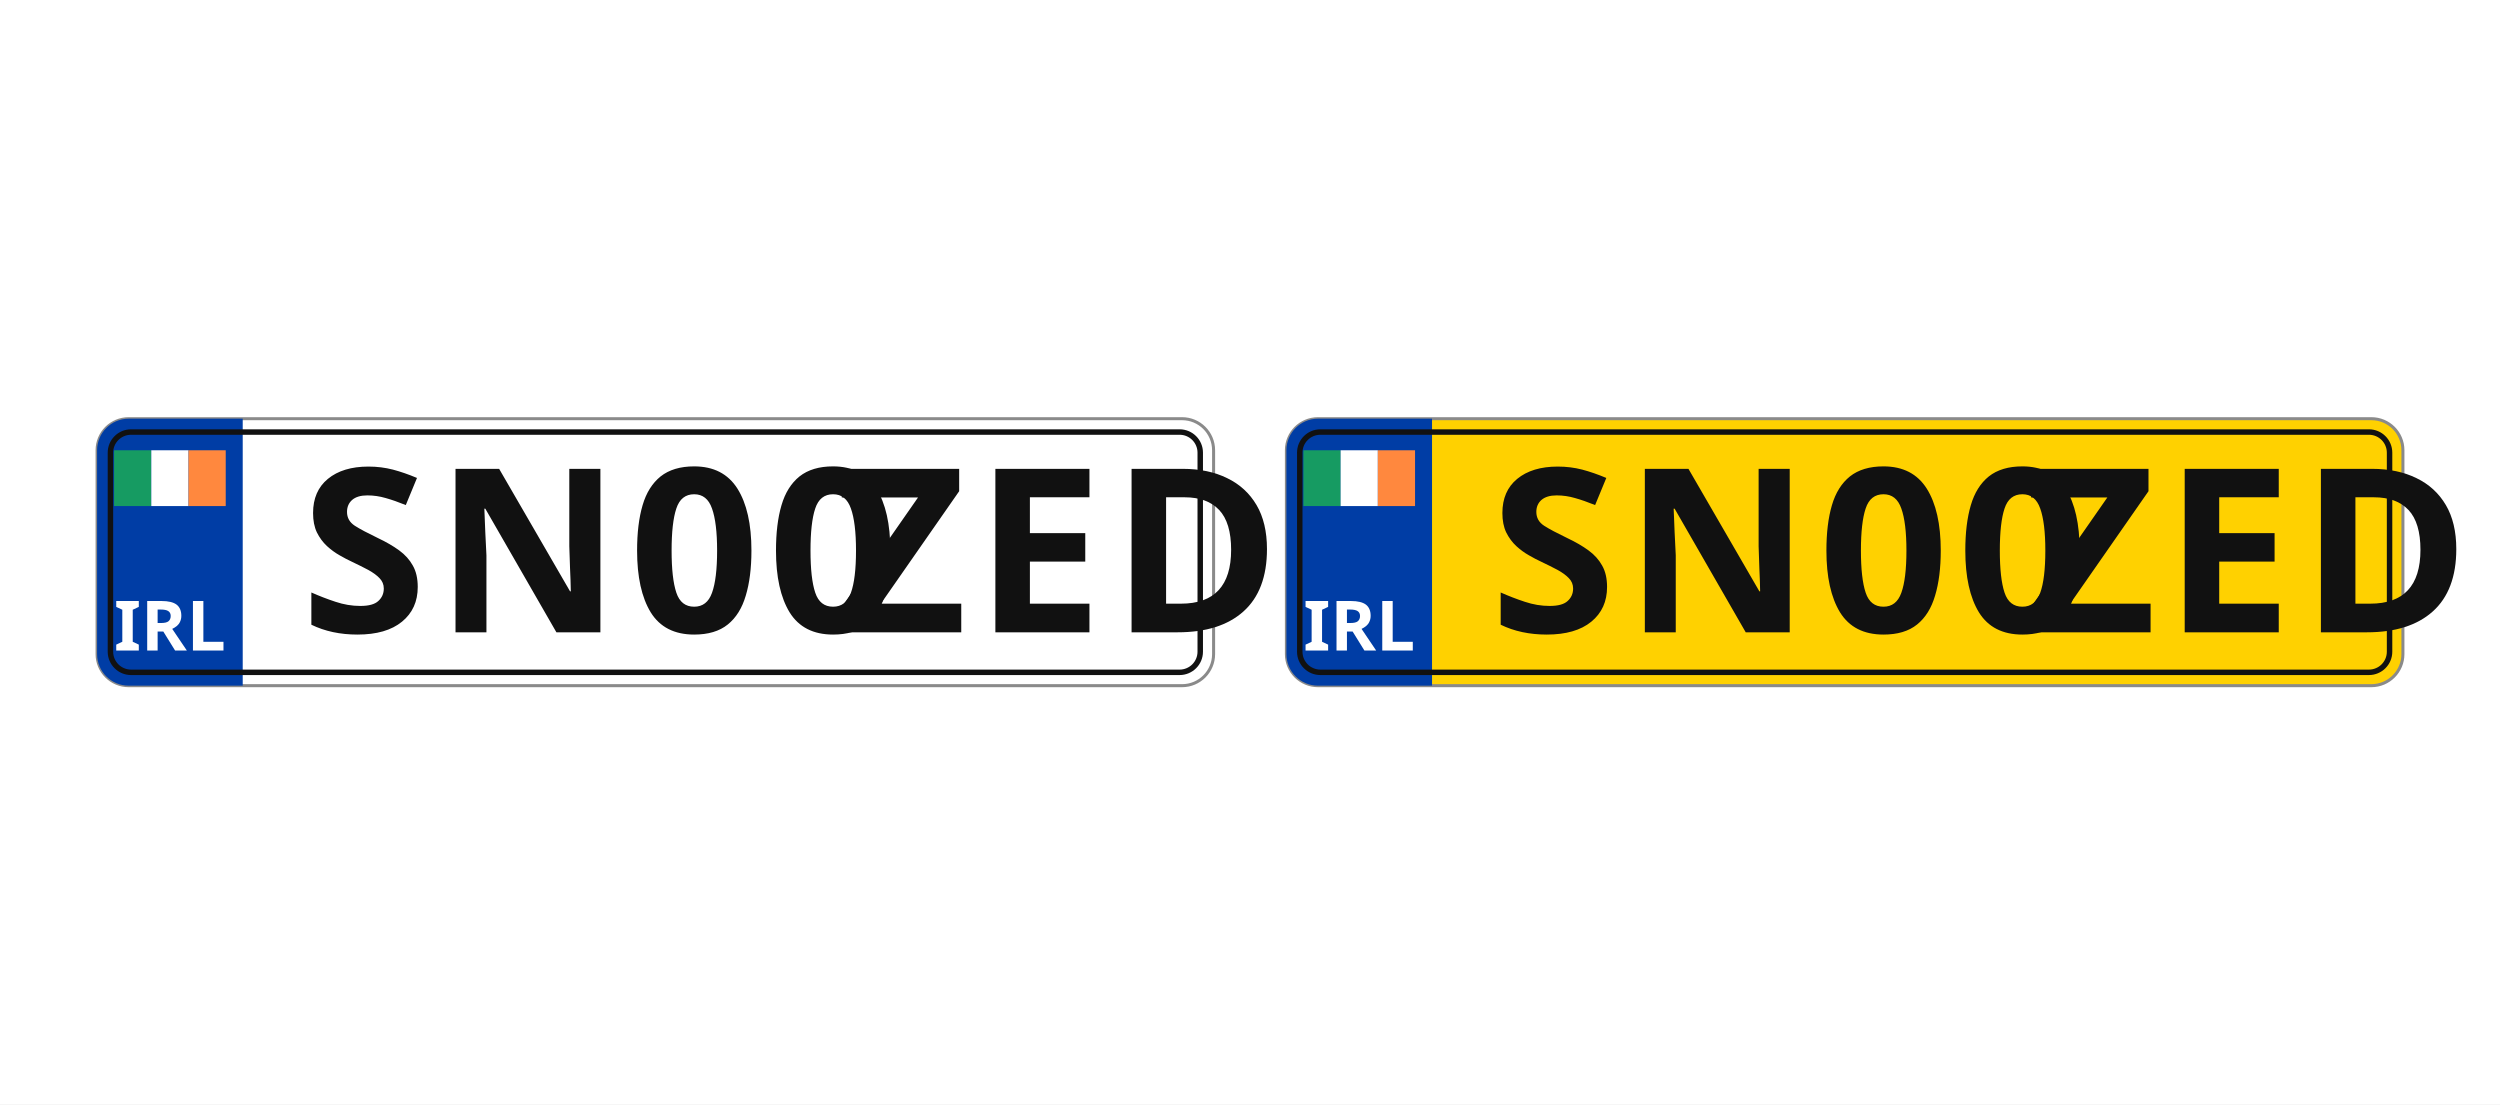
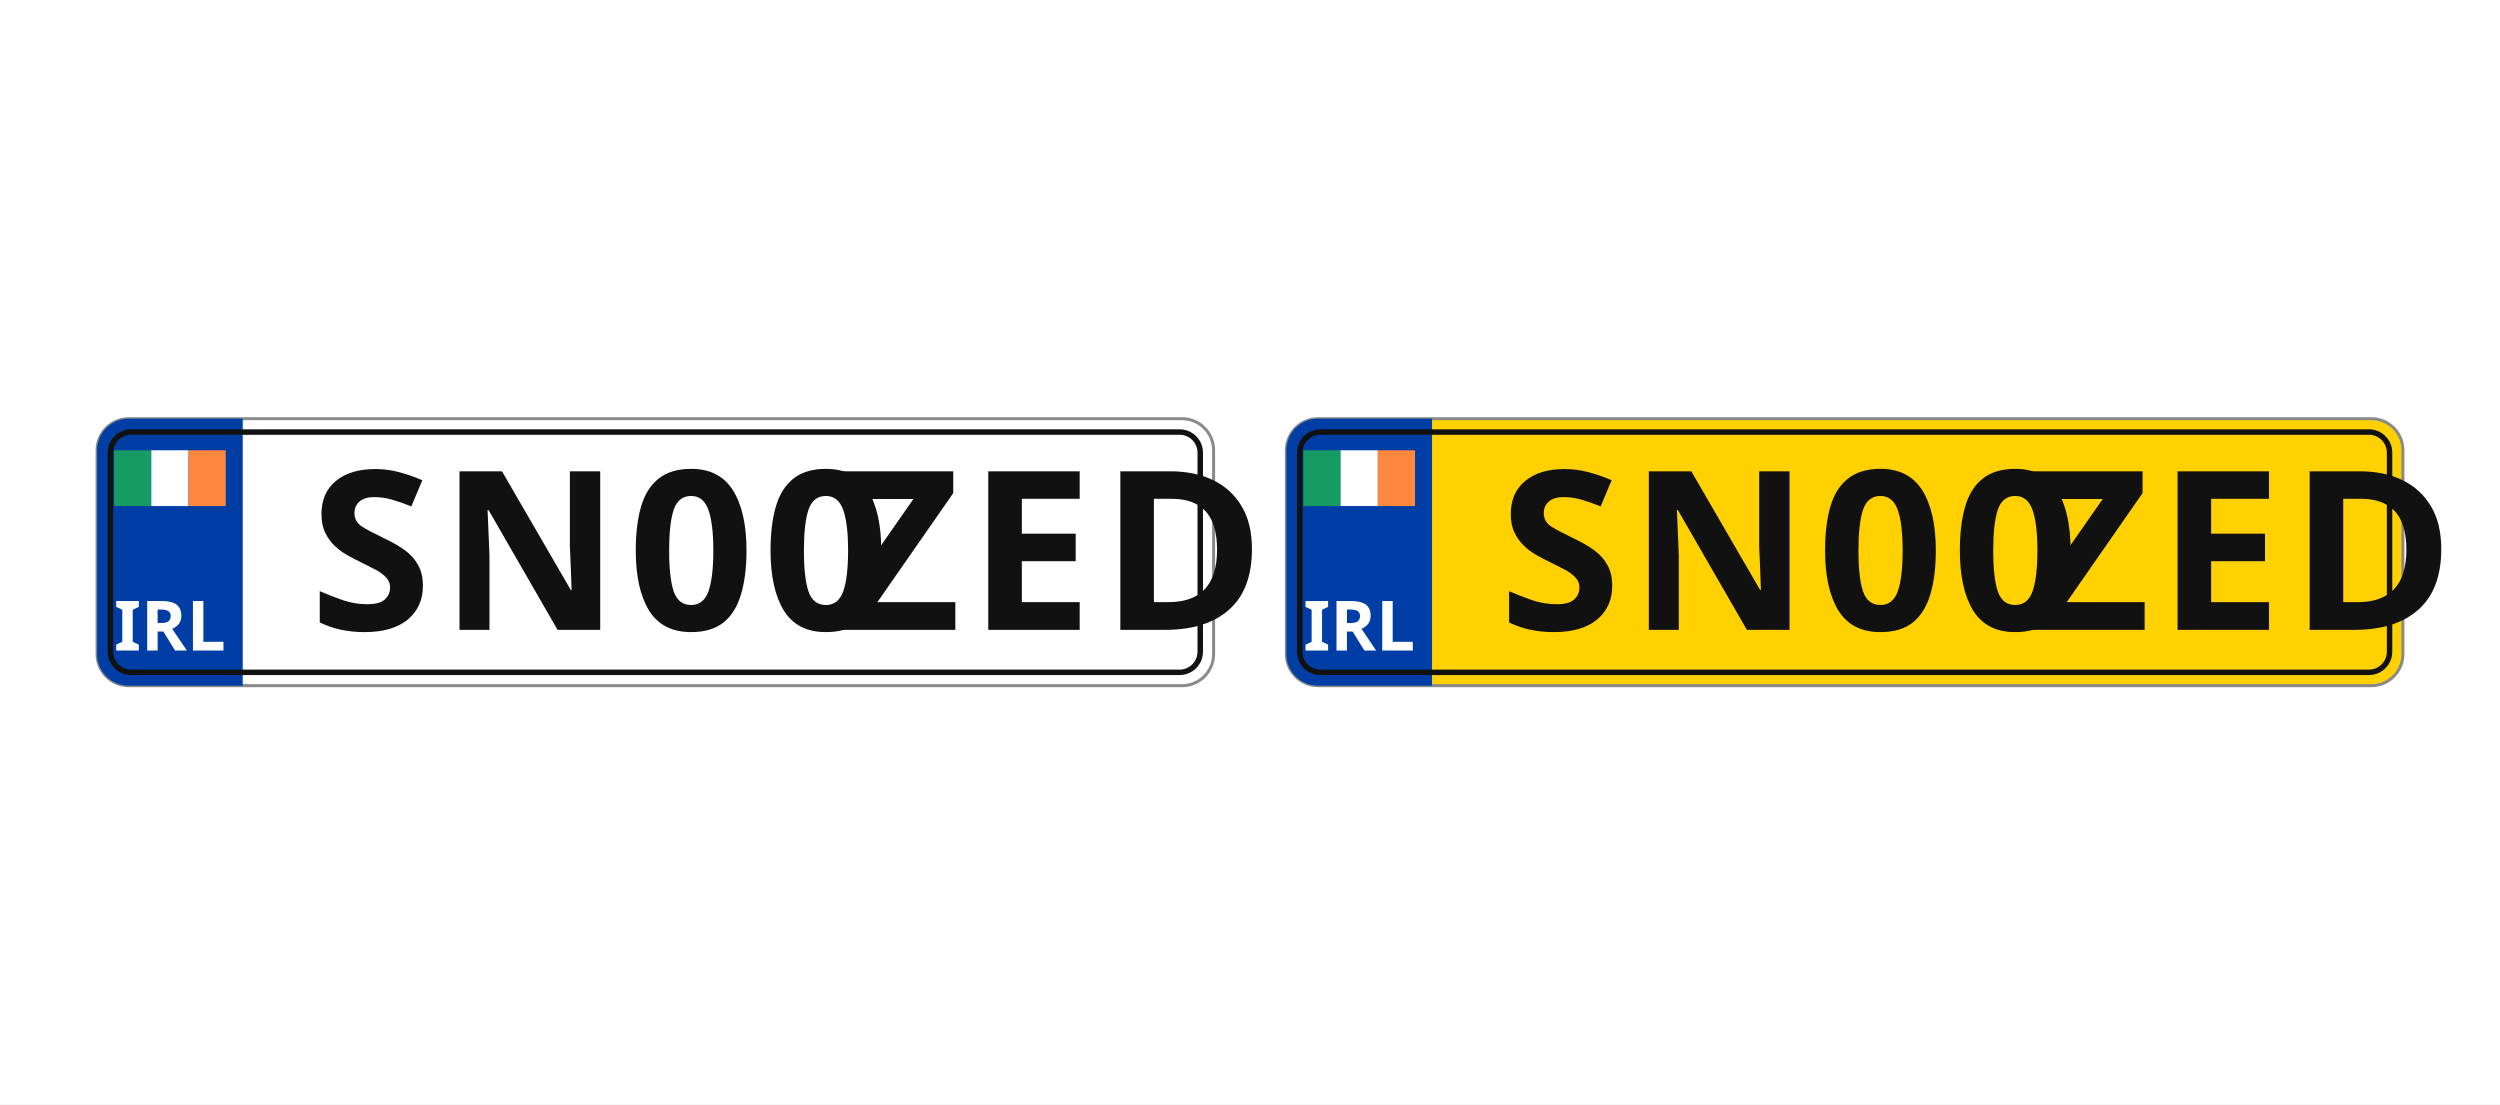
<svg xmlns="http://www.w3.org/2000/svg" width="206mm" height="91mm" viewBox="0 0 206 91">
  <g id="Background">
    <rect width="206.0" height="91.0" fill="#FFFFFF" />
  </g>
  <g id="front">
    <clipPath id="frontc">
      <rect x="8.000" y="34.500" width="92.0" height="22.0" rx="2.6" />
    </clipPath>
    <rect x="8.000" y="34.500" width="92.0" height="22.0" rx="2.6" fill="#FFFFFF" stroke="#8A8A8A" stroke-width="0.25" />
    <g clip-path="url(#frontc)">
      <rect id="frontband" x="8.000" y="34.500" width="12.0" height="22.0" fill="#003DA5" />
    </g>
    <svg x="9.400" y="37.100" width="9.200" height="4.600" viewBox="0 0 3 1.5">
      <rect width="1" height="1.5" fill="#169B62" />
      <rect x="1" width="1" height="1.5" fill="#FFFFFF" />
      <rect x="2" width="1" height="1.5" fill="#FF883E" />
    </svg>
    <text x="14.000" y="53.600" font-family="Barlow Condensed" font-weight="700" font-size="5.714" fill="#FFFFFF" text-anchor="middle">IRL</text>
-     <g id="frontreg" font-family="Barlow Condensed" font-weight="600" font-size="18.857" letter-spacing="0.660" fill="#111111">
-       <text x="24.782" y="52.100">SN00</text>
-       <text x="68.738" y="52.100">ZED</text>
+     <g id="frontreg" font-family="Barlow Condensed" font-weight="700" font-size="18.291" letter-spacing="0.640" fill="#111111">
+       <text x="25.504" y="51.902">SN00</text>
+       <text x="68.562" y="51.902">ZED</text>
    </g>
    <rect x="9.100" y="35.600" width="89.800" height="19.800" rx="1.7" fill="none" stroke="#111111" stroke-width="0.45" />
  </g>
  <g id="rear">
    <clipPath id="rearc">
      <rect x="106.000" y="34.500" width="92.0" height="22.0" rx="2.6" />
    </clipPath>
    <rect x="106.000" y="34.500" width="92.0" height="22.0" rx="2.6" fill="#FFD100" stroke="#8A8A8A" stroke-width="0.25" />
    <g clip-path="url(#rearc)">
      <rect id="rearband" x="106.000" y="34.500" width="12.0" height="22.0" fill="#003DA5" />
    </g>
    <svg x="107.400" y="37.100" width="9.200" height="4.600" viewBox="0 0 3 1.5">
      <rect width="1" height="1.5" fill="#169B62" />
      <rect x="1" width="1" height="1.5" fill="#FFFFFF" />
      <rect x="2" width="1" height="1.5" fill="#FF883E" />
    </svg>
    <text x="112.000" y="53.600" font-family="Barlow Condensed" font-weight="700" font-size="5.714" fill="#FFFFFF" text-anchor="middle">IRL</text>
-     <g id="rearreg" font-family="Barlow Condensed" font-weight="600" font-size="18.857" letter-spacing="0.660" fill="#111111">
-       <text x="122.782" y="52.100">SN00</text>
-       <text x="166.738" y="52.100">ZED</text>
+     <g id="rearreg" font-family="Barlow Condensed" font-weight="700" font-size="18.291" letter-spacing="0.640" fill="#111111">
+       <text x="123.504" y="51.902">SN00</text>
+       <text x="166.562" y="51.902">ZED</text>
    </g>
    <rect x="107.100" y="35.600" width="89.800" height="19.800" rx="1.7" fill="none" stroke="#111111" stroke-width="0.45" />
  </g>
  <g id="Guides" style="display:none" fill="none" stroke-width="0.2">
    <rect x="3.0" y="3.0" width="200.0" height="85.0" stroke="#00AEEF" stroke-dasharray="2,1" />
    <rect x="6.0" y="6.0" width="194.0" height="79.0" stroke="#EC008C" stroke-dasharray="1,1" />
  </g>
</svg>
